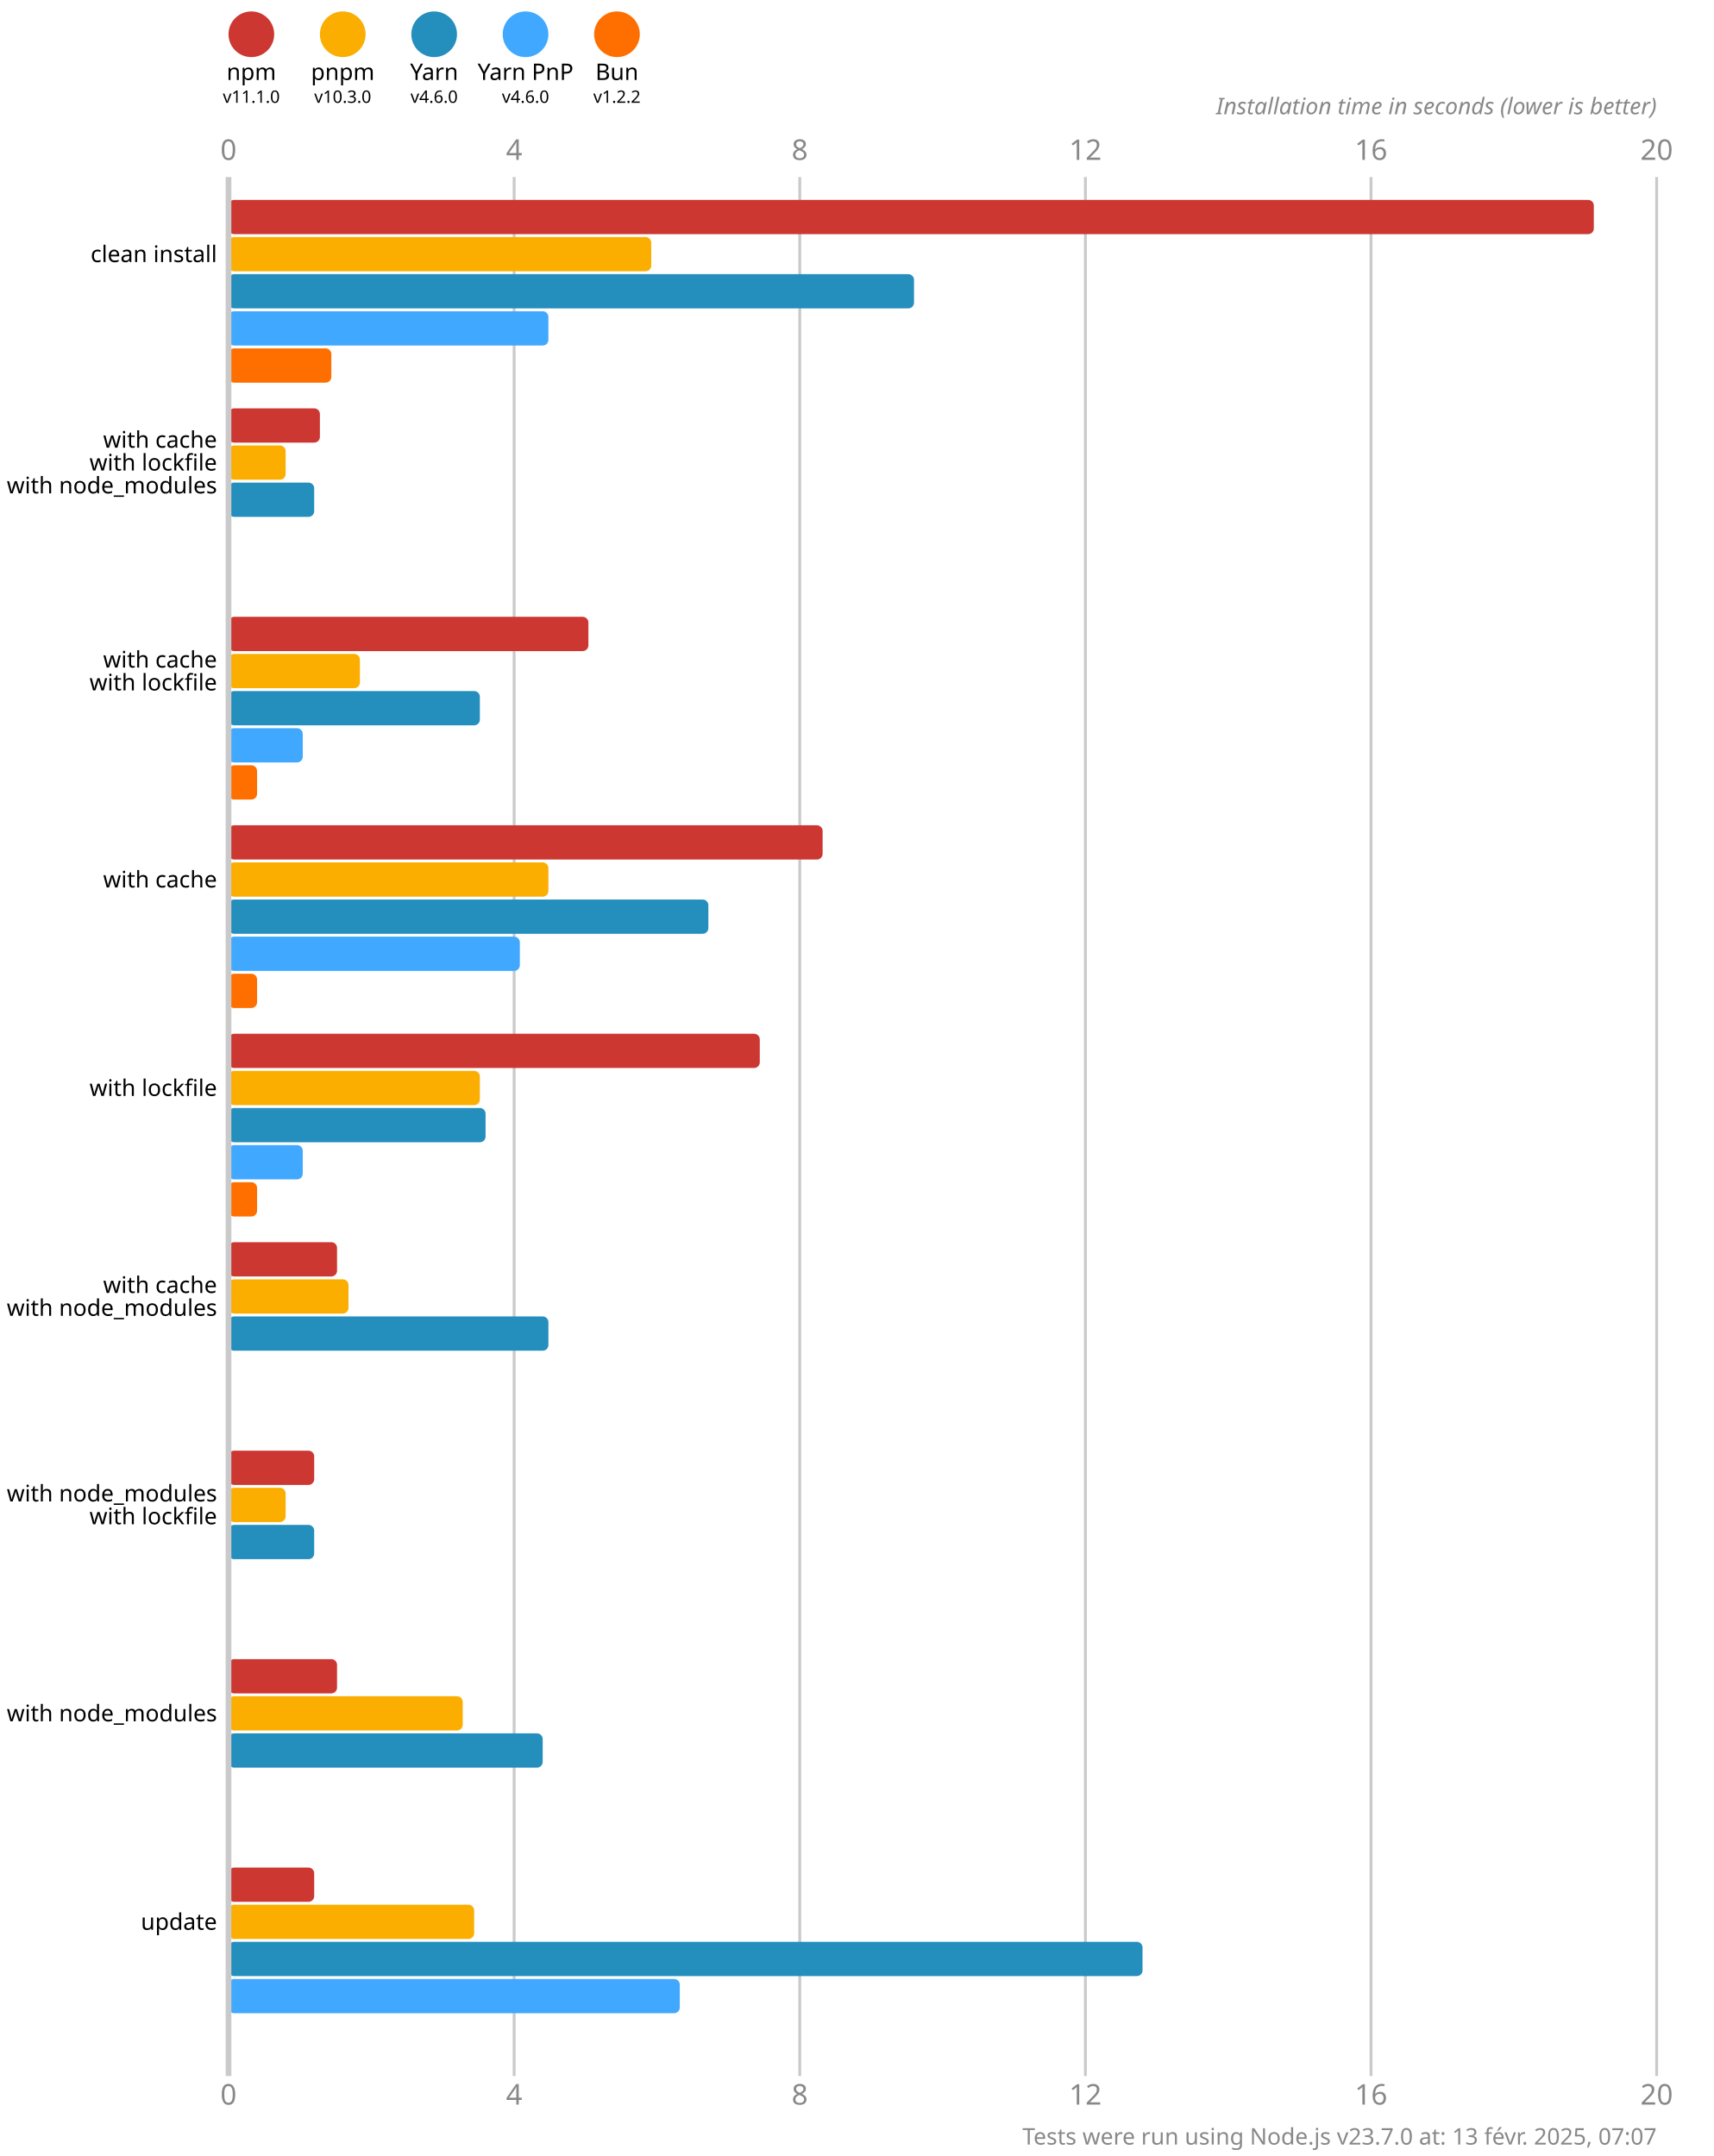
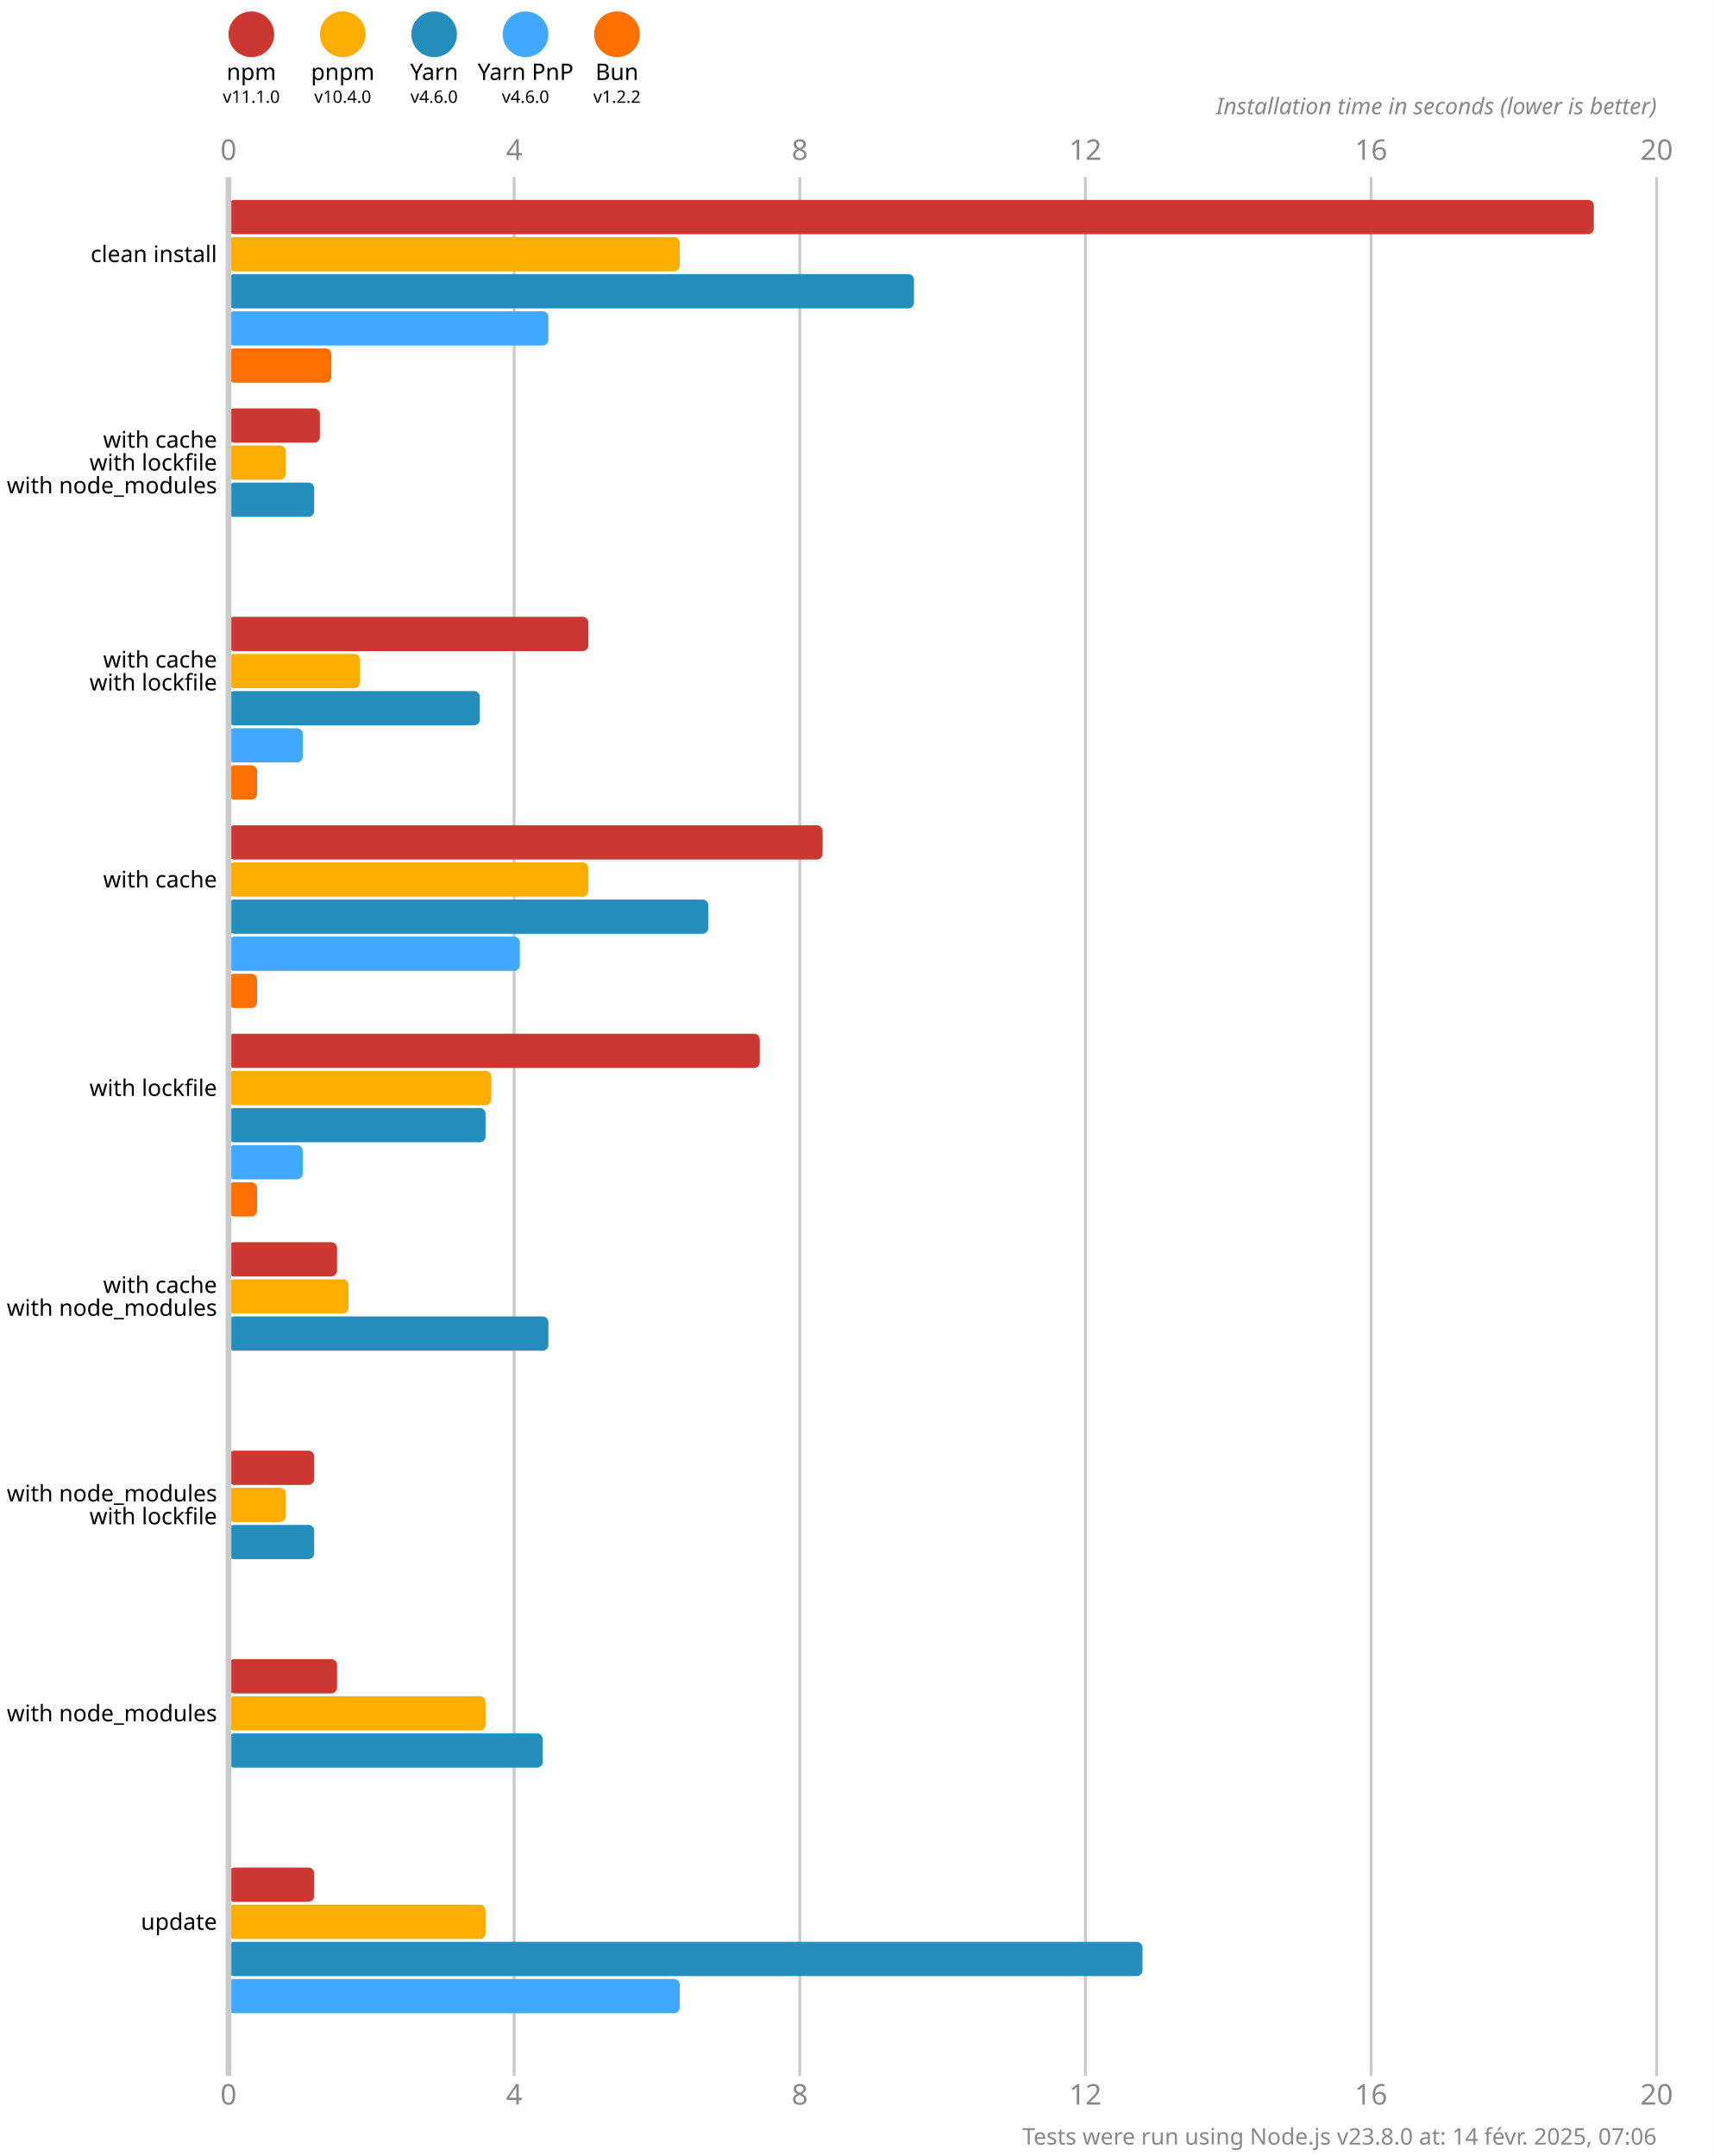
<svg xmlns="http://www.w3.org/2000/svg" version="1.1" viewBox="0 0 300 377.5">
  <style>
    .font { font-family: sans-serif; }
    .s3 { font-size: 3px; }
    .s4 { font-size: 4px; }
    .s5 { font-size: 5px; }
    .line { stroke: #cacaca; }
    .width { stroke-width: 0.5; }
    .text { fill: #888; }
  </style>
  <rect x="0" y="0" width="300" height="377.5" fill="#fff" />
  <circle cx="44" cy="6" r="4" fill="#cd3731" />
  <text x="44" y="14" class="font s4" text-anchor="middle">npm</text>
  <text x="44" y="18" class="font s3" text-anchor="middle">v11.1.0</text>
  <circle cx="60" cy="6" r="4" fill="#fbae00" />
  <text x="60" y="14" class="font s4" text-anchor="middle">pnpm</text>
-   <text x="60" y="18" class="font s3" text-anchor="middle">v10.3.0</text>
+   <text x="60" y="18" class="font s3" text-anchor="middle">v10.4.0</text>
  <circle cx="76" cy="6" r="4" fill="#248ebd" />
  <text x="76" y="14" class="font s4" text-anchor="middle">Yarn</text>
  <text x="76" y="18" class="font s3" text-anchor="middle">v4.6.0</text>
  <circle cx="92" cy="6" r="4" fill="#40a9ff" />
  <text x="92" y="14" class="font s4" text-anchor="middle">Yarn PnP</text>
  <text x="92" y="18" class="font s3" text-anchor="middle">v4.6.0</text>
  <circle cx="108" cy="6" r="4" fill="#ff6f00" />
  <text x="108" y="14" class="font s4" text-anchor="middle">Bun</text>
  <text x="108" y="18" class="font s3" text-anchor="middle">v1.2.2</text>
  <text x="40" y="28" class="font s5 text" text-anchor="middle">0</text>
  <text x="40" y="368.5" class="font s5 text" text-anchor="middle">0</text>
  <line x1="90" y1="31" x2="90" y2="363.5" class="line width" />
  <text x="90" y="28" class="font s5 text" text-anchor="middle">4</text>
  <text x="90" y="368.5" class="font s5 text" text-anchor="middle">4</text>
  <line x1="140" y1="31" x2="140" y2="363.5" class="line width" />
  <text x="140" y="28" class="font s5 text" text-anchor="middle">8</text>
  <text x="140" y="368.5" class="font s5 text" text-anchor="middle">8</text>
  <line x1="190" y1="31" x2="190" y2="363.5" class="line width" />
  <text x="190" y="28" class="font s5 text" text-anchor="middle">12</text>
  <text x="190" y="368.5" class="font s5 text" text-anchor="middle">12</text>
  <line x1="240" y1="31" x2="240" y2="363.5" class="line width" />
  <text x="240" y="28" class="font s5 text" text-anchor="middle">16</text>
  <text x="240" y="368.5" class="font s5 text" text-anchor="middle">16</text>
  <line x1="290" y1="31" x2="290" y2="363.5" class="line width" />
  <text x="290" y="28" class="font s5 text" text-anchor="middle">20</text>
  <text x="290" y="368.5" class="font s5 text" text-anchor="middle">20</text>
  <text x="290" y="20" class="font s4 text" font-style="italic" text-anchor="end">Installation time in seconds (lower is better)</text>
  <rect x="40" y="35" width="239" height="6" fill="#cd3731" rx="1" ry="1" />
-   <rect x="40" y="41.5" width="74" height="6" fill="#fbae00" rx="1" ry="1" />
+   <rect x="40" y="41.5" width="79" height="6" fill="#fbae00" rx="1" ry="1" />
  <rect x="40" y="48" width="120" height="6" fill="#248ebd" rx="1" ry="1" />
  <rect x="40" y="54.5" width="56" height="6" fill="#40a9ff" rx="1" ry="1" />
  <rect x="40" y="61" width="18" height="6" fill="#ff6f00" rx="1" ry="1" />
  <rect x="40" y="71.5" width="16" height="6" fill="#cd3731" rx="1" ry="1" />
  <rect x="40" y="78" width="10" height="6" fill="#fbae00" rx="1" ry="1" />
  <rect x="40" y="84.5" width="15" height="6" fill="#248ebd" rx="1" ry="1" />
  <rect x="40" y="91" width="0" height="6" fill="#40a9ff" rx="1" ry="1" />
  <rect x="40" y="97.5" width="0" height="6" fill="#ff6f00" rx="1" ry="1" />
  <rect x="40" y="108" width="63" height="6" fill="#cd3731" rx="1" ry="1" />
  <rect x="40" y="114.5" width="23" height="6" fill="#fbae00" rx="1" ry="1" />
  <rect x="40" y="121" width="44" height="6" fill="#248ebd" rx="1" ry="1" />
  <rect x="40" y="127.5" width="13" height="6" fill="#40a9ff" rx="1" ry="1" />
  <rect x="40" y="134" width="5" height="6" fill="#ff6f00" rx="1" ry="1" />
  <rect x="40" y="144.5" width="104" height="6" fill="#cd3731" rx="1" ry="1" />
-   <rect x="40" y="151" width="56" height="6" fill="#fbae00" rx="1" ry="1" />
+   <rect x="40" y="151" width="63" height="6" fill="#fbae00" rx="1" ry="1" />
  <rect x="40" y="157.5" width="84" height="6" fill="#248ebd" rx="1" ry="1" />
  <rect x="40" y="164" width="51" height="6" fill="#40a9ff" rx="1" ry="1" />
  <rect x="40" y="170.5" width="5" height="6" fill="#ff6f00" rx="1" ry="1" />
  <rect x="40" y="181" width="93" height="6" fill="#cd3731" rx="1" ry="1" />
-   <rect x="40" y="187.5" width="44" height="6" fill="#fbae00" rx="1" ry="1" />
+   <rect x="40" y="187.5" width="46" height="6" fill="#fbae00" rx="1" ry="1" />
  <rect x="40" y="194" width="45" height="6" fill="#248ebd" rx="1" ry="1" />
  <rect x="40" y="200.5" width="13" height="6" fill="#40a9ff" rx="1" ry="1" />
  <rect x="40" y="207" width="5" height="6" fill="#ff6f00" rx="1" ry="1" />
  <rect x="40" y="217.5" width="19" height="6" fill="#cd3731" rx="1" ry="1" />
  <rect x="40" y="224" width="21" height="6" fill="#fbae00" rx="1" ry="1" />
  <rect x="40" y="230.5" width="56" height="6" fill="#248ebd" rx="1" ry="1" />
  <rect x="40" y="237" width="0" height="6" fill="#40a9ff" rx="1" ry="1" />
  <rect x="40" y="243.5" width="0" height="6" fill="#ff6f00" rx="1" ry="1" />
  <rect x="40" y="254" width="15" height="6" fill="#cd3731" rx="1" ry="1" />
  <rect x="40" y="260.5" width="10" height="6" fill="#fbae00" rx="1" ry="1" />
  <rect x="40" y="267" width="15" height="6" fill="#248ebd" rx="1" ry="1" />
  <rect x="40" y="273.5" width="0" height="6" fill="#40a9ff" rx="1" ry="1" />
  <rect x="40" y="280" width="0" height="6" fill="#ff6f00" rx="1" ry="1" />
  <rect x="40" y="290.5" width="19" height="6" fill="#cd3731" rx="1" ry="1" />
-   <rect x="40" y="297" width="41" height="6" fill="#fbae00" rx="1" ry="1" />
+   <rect x="40" y="297" width="45" height="6" fill="#fbae00" rx="1" ry="1" />
  <rect x="40" y="303.5" width="55" height="6" fill="#248ebd" rx="1" ry="1" />
  <rect x="40" y="310" width="0" height="6" fill="#40a9ff" rx="1" ry="1" />
  <rect x="40" y="316.5" width="0" height="6" fill="#ff6f00" rx="1" ry="1" />
  <rect x="40" y="327" width="15" height="6" fill="#cd3731" rx="1" ry="1" />
-   <rect x="40" y="333.5" width="43" height="6" fill="#fbae00" rx="1" ry="1" />
+   <rect x="40" y="333.5" width="45" height="6" fill="#fbae00" rx="1" ry="1" />
  <rect x="40" y="340" width="160" height="6" fill="#248ebd" rx="1" ry="1" />
  <rect x="40" y="346.5" width="79" height="6" fill="#40a9ff" rx="1" ry="1" />
  <rect x="40" y="353" width="0" height="6" fill="#ff6f00" rx="1" ry="1" />
  <line x1="40" y1="31" x2="40" y2="363.5" class="line" />
  <text x="38" y="44.5" class="font s4" dominant-baseline="middle" text-anchor="end">clean install</text>
  <text x="38" y="77" class="font s4" dominant-baseline="middle" text-anchor="end">with cache</text>
  <text x="38" y="81" class="font s4" dominant-baseline="middle" text-anchor="end">with lockfile</text>
  <text x="38" y="85" class="font s4" dominant-baseline="middle" text-anchor="end">with node_modules</text>
  <text x="38" y="115.5" class="font s4" dominant-baseline="middle" text-anchor="end">with cache</text>
  <text x="38" y="119.5" class="font s4" dominant-baseline="middle" text-anchor="end">with lockfile</text>
  <text x="38" y="154" class="font s4" dominant-baseline="middle" text-anchor="end">with cache</text>
  <text x="38" y="190.5" class="font s4" dominant-baseline="middle" text-anchor="end">with lockfile</text>
  <text x="38" y="225" class="font s4" dominant-baseline="middle" text-anchor="end">with cache</text>
  <text x="38" y="229" class="font s4" dominant-baseline="middle" text-anchor="end">with node_modules</text>
  <text x="38" y="261.5" class="font s4" dominant-baseline="middle" text-anchor="end">with node_modules</text>
  <text x="38" y="265.5" class="font s4" dominant-baseline="middle" text-anchor="end">with lockfile</text>
  <text x="38" y="300" class="font s4" dominant-baseline="middle" text-anchor="end">with node_modules</text>
  <text x="38" y="336.5" class="font s4" dominant-baseline="middle" text-anchor="end">update</text>
-   <text x="290" y="375.5" class="font s4 text" text-anchor="end">Tests were run using Node.js v23.7.0 at: 13 févr. 2025, 07:07</text>
+   <text x="290" y="375.5" class="font s4 text" text-anchor="end">Tests were run using Node.js v23.8.0 at: 14 févr. 2025, 07:06</text>
</svg>
